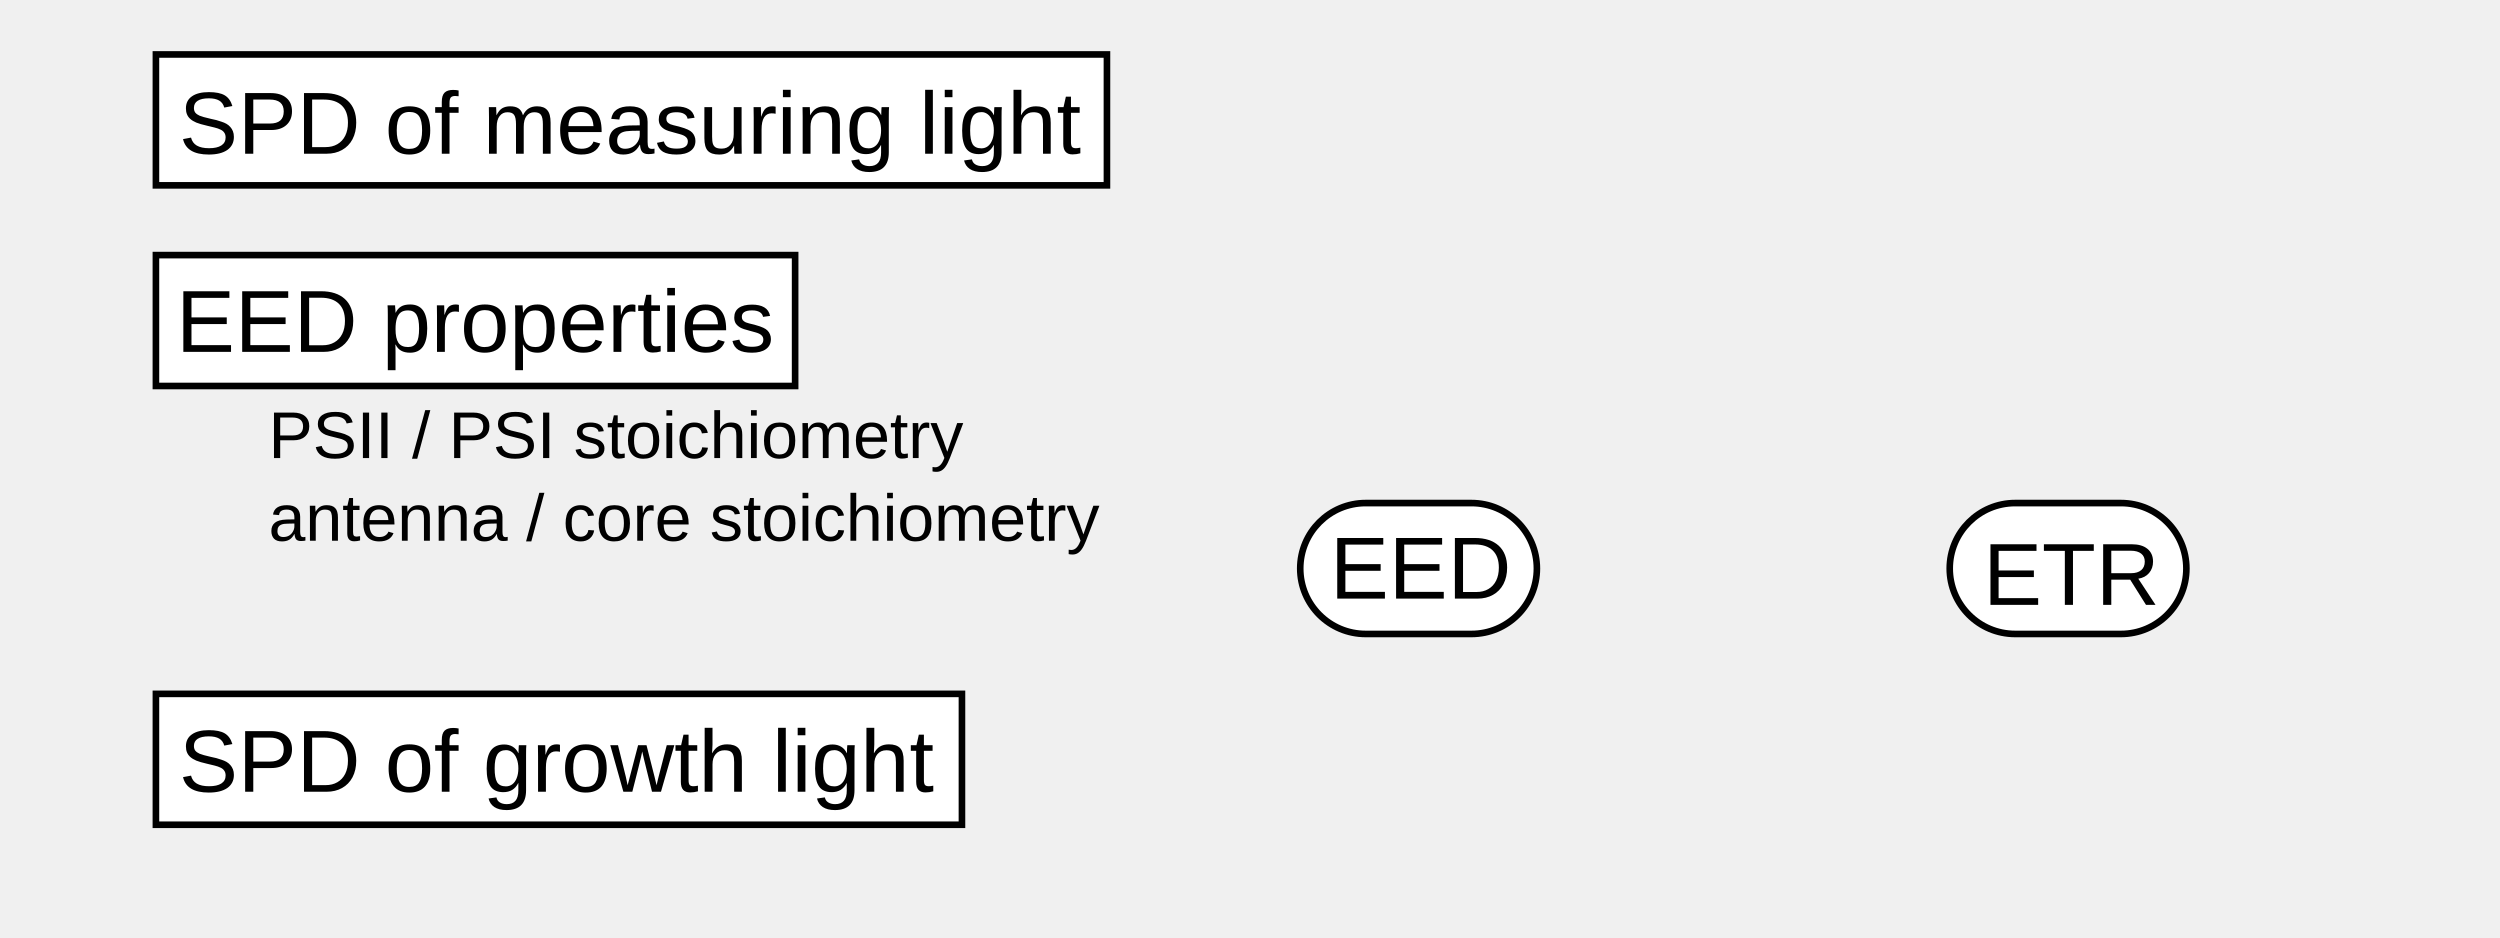
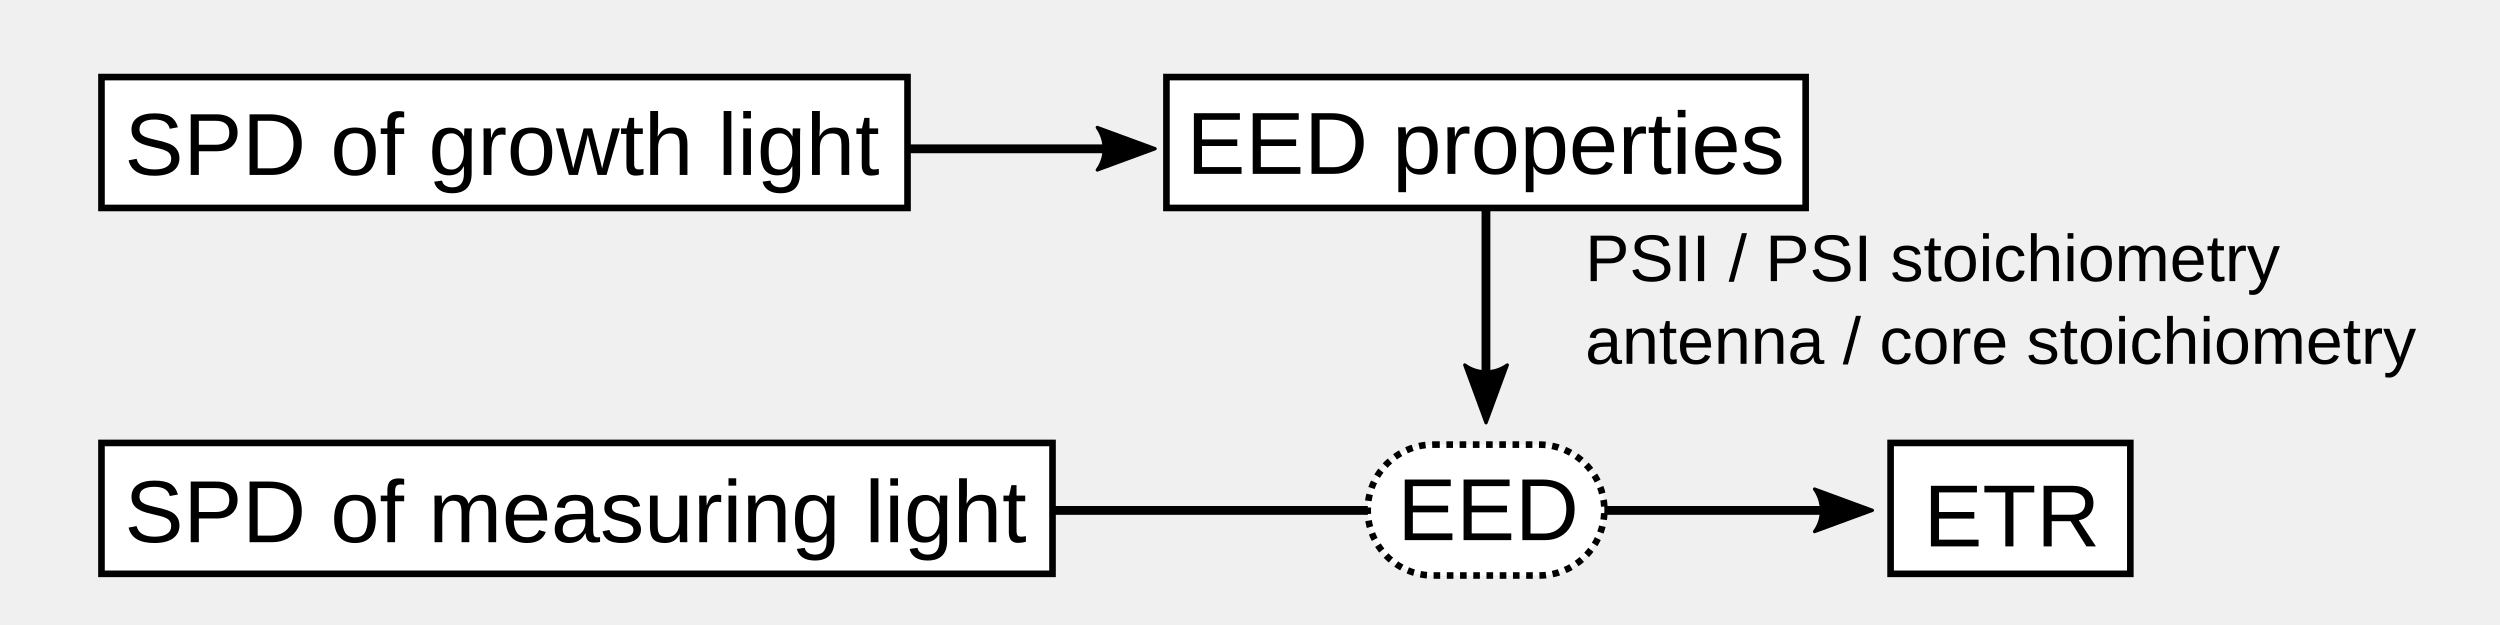
- <svg xmlns="http://www.w3.org/2000/svg" xmlns:xlink="http://www.w3.org/1999/xlink" width="80mm" height="30mm" viewBox="0 0 283.465 106.299" id="svg2" version="1.1">
+ <svg xmlns="http://www.w3.org/2000/svg" width="80mm" height="20mm" viewBox="0 0 283.465 70.866" id="svg2" version="1.1">
  <defs id="defs4">
-     <linearGradient id="linearGradient4345">
-       <stop style="stop-color:#000000;stop-opacity:1;" offset="0" id="stop4347" />
-       <stop style="stop-color:#000000;stop-opacity:0" offset="1" id="stop4349" />
-     </linearGradient>
-     <linearGradient xlink:href="#linearGradient4345" id="linearGradient4351" x1="109.178" y1="774.782" x2="101.055" y2="778.674" gradientUnits="userSpaceOnUse" gradientTransform="translate(-386.8901,129.3096)" />
-     <linearGradient xlink:href="#linearGradient4345" id="linearGradient4334" gradientUnits="userSpaceOnUse" gradientTransform="matrix(-1,0,0,1,258.7523,108.8035)" x1="109.178" y1="774.782" x2="101.055" y2="778.674" />
+     <marker style="overflow:visible" id="marker5335" refX="0" refY="0" orient="auto">
+       <path transform="scale(-0.6,-0.6)" d="M 8.719,4.034 -2.207,0.016 8.719,-4.002 c -1.745,2.372 -1.735,5.617 -6e-7,8.035 z" style="fill:#000000;fill-opacity:1;fill-rule:evenodd;stroke:#000000;stroke-width:0.625;stroke-linejoin:round;stroke-opacity:1" id="path5337" />
+     </marker>
+     <marker orient="auto" refY="0" refX="0" id="marker4999" style="overflow:visible">
+       <path id="path5001" style="fill:#000000;fill-opacity:1;fill-rule:evenodd;stroke:#000000;stroke-width:0.625;stroke-linejoin:round;stroke-opacity:1" d="M 8.719,4.034 -2.207,0.016 8.719,-4.002 c -1.745,2.372 -1.735,5.617 -6e-7,8.035 z" transform="scale(-0.6,-0.6)" />
+     </marker>
+     <marker style="overflow:visible" id="marker4663" refX="0" refY="0" orient="auto">
+       <path transform="scale(-0.6,-0.6)" d="M 8.719,4.034 -2.207,0.016 8.719,-4.002 c -1.745,2.372 -1.735,5.617 -6e-7,8.035 z" style="fill:#000000;fill-opacity:1;fill-rule:evenodd;stroke:#000000;stroke-width:0.625;stroke-linejoin:round;stroke-opacity:1" id="path4665" />
+     </marker>
+     <marker orient="auto" refY="0" refX="0" id="Arrow2Mend" style="overflow:visible">
+       <path id="path4190" style="fill:#000000;fill-opacity:1;fill-rule:evenodd;stroke:#000000;stroke-width:0.625;stroke-linejoin:round;stroke-opacity:1" d="M 8.719,4.034 -2.207,0.016 8.719,-4.002 c -1.745,2.372 -1.735,5.617 -6e-7,8.035 z" transform="scale(-0.6,-0.6)" />
+     </marker>
  </defs>
-   <g id="layer1" transform="translate(0,-946.063)">
-     <rect ry="7.421" rx="7.421" y="1003.103" x="221.071" height="14.842" width="26.834" id="rect4265" style="opacity:1;fill:#ffffff;fill-opacity:1;stroke:#000000;stroke-width:0.75;stroke-linecap:butt;stroke-linejoin:miter;stroke-miterlimit:4;stroke-dasharray:none;stroke-dashoffset:0;stroke-opacity:1" />
-     <rect style="opacity:1;fill:#ffffff;fill-opacity:1;stroke:#000000;stroke-width:0.75;stroke-linecap:butt;stroke-linejoin:miter;stroke-miterlimit:4;stroke-dasharray:none;stroke-dashoffset:0;stroke-opacity:1" id="rect4263" width="26.834" height="14.842" x="147.428" y="1003.103" rx="7.421" ry="7.421" />
-     <rect y="1024.737" x="17.678" height="14.842" width="91.394" id="rect4261" style="opacity:1;fill:#ffffff;fill-opacity:1;stroke:#000000;stroke-width:0.75;stroke-linecap:butt;stroke-linejoin:miter;stroke-miterlimit:4;stroke-dasharray:none;stroke-dashoffset:0;stroke-opacity:1" />
-     <rect style="opacity:1;fill:#ffffff;fill-opacity:1;stroke:#000000;stroke-width:0.75;stroke-linecap:butt;stroke-linejoin:miter;stroke-miterlimit:4;stroke-dasharray:none;stroke-dashoffset:0;stroke-opacity:1" id="rect4259" width="72.478" height="14.842" x="17.678" y="974.987" />
+   <g id="layer1" transform="translate(0,-981.4961)">
    <text xml:space="preserve" style="font-style:normal;font-variant:normal;font-weight:normal;font-stretch:normal;font-size:10px;line-height:125%;font-family:Arial;-inkscape-font-specification:'Arial, Normal';text-align:center;letter-spacing:0px;word-spacing:0px;writing-mode:lr-tb;text-anchor:middle;fill:#000000;fill-opacity:1;stroke:none;stroke-width:1px;stroke-linecap:butt;stroke-linejoin:miter;stroke-opacity:1" x="96.263" y="991.922" id="text4152">
      <tspan id="tspan4154" x="96.263" y="991.922" style="font-size:11.25px" />
    </text>
-     <text id="text4168" y="858.279" x="-261.66" style="font-style:normal;font-variant:normal;font-weight:normal;font-stretch:normal;font-size:10px;line-height:125%;font-family:Arial;-inkscape-font-specification:'Arial, Normal';text-align:center;letter-spacing:0px;word-spacing:0px;writing-mode:lr-tb;text-anchor:middle;fill:#000000;fill-opacity:1;stroke:none;stroke-width:1px;stroke-linecap:butt;stroke-linejoin:miter;stroke-opacity:1" xml:space="preserve">
-       <tspan style="font-size:11.25px" y="858.279" x="-261.66" id="tspan4170">PSII-light</tspan>
-     </text>
-     <text xml:space="preserve" style="font-style:normal;font-variant:normal;font-weight:normal;font-stretch:normal;font-size:10px;line-height:125%;font-family:Arial;-inkscape-font-specification:'Arial, Normal';text-align:center;letter-spacing:0px;word-spacing:0px;writing-mode:lr-tb;text-anchor:middle;fill:#000000;fill-opacity:1;stroke:none;stroke-width:1px;stroke-linecap:butt;stroke-linejoin:miter;stroke-opacity:1" x="-155.467" y="858.279" id="text4172">
-       <tspan id="tspan4174" x="-155.467" y="858.279" style="font-size:11.25px">PSI-light</tspan>
-     </text>
-     <text xml:space="preserve" style="font-style:normal;font-variant:normal;font-weight:normal;font-stretch:normal;font-size:10px;line-height:125%;font-family:Arial;-inkscape-font-specification:'Arial, Normal';text-align:center;letter-spacing:0px;word-spacing:0px;writing-mode:lr-tb;text-anchor:middle;fill:#000000;fill-opacity:1;stroke:none;stroke-width:1px;stroke-linecap:butt;stroke-linejoin:miter;stroke-opacity:1" x="-297.602" y="886.097" id="text4253">
-       <tspan x="-297.602" y="886.097" id="tspan4257" style="font-size:10px">Dissipated</tspan>
-       <tspan x="-297.602" y="894.906" style="font-size:6.25px" id="tspan4273">heat, fluorescence ...</tspan>
-     </text>
-     <path id="path4363" d="m -164.455,933.861 51.128,0" style="fill:none;fill-rule:evenodd;stroke:#000000;stroke-width:3.5;stroke-linecap:butt;stroke-linejoin:miter;stroke-miterlimit:4;stroke-dasharray:none;stroke-opacity:1" />
-     <path id="path4365" d="m -150.909,871.134 0,13.5 c 0,23.75 20.976,11.38 20.976,29.077" style="fill:none;fill-rule:evenodd;stroke:#000000;stroke-width:3.5;stroke-linecap:butt;stroke-linejoin:miter;stroke-miterlimit:4;stroke-dasharray:none;stroke-opacity:1" />
-     <path style="fill:none;fill-rule:evenodd;stroke:#000000;stroke-width:3.5;stroke-linecap:butt;stroke-linejoin:miter;stroke-miterlimit:4;stroke-dasharray:none;stroke-opacity:1" d="m -175.284,913.66 -10e-6,9.369" id="path4369" />
-     <g transform="translate(-281.7159,128.6934)" id="g4371">
-       <circle style="opacity:1;fill:#000000;fill-opacity:1;stroke:none;stroke-width:0.5;stroke-linecap:butt;stroke-linejoin:miter;stroke-miterlimit:4;stroke-dasharray:none;stroke-dashoffset:0;stroke-opacity:1" id="circle4373" cx="106.576" cy="804.428" r="15" />
-       <text xml:space="preserve" style="font-style:normal;font-variant:normal;font-weight:normal;font-stretch:normal;font-size:10px;line-height:125%;font-family:Arial;-inkscape-font-specification:'Arial, Normal';text-align:center;letter-spacing:0px;word-spacing:0px;writing-mode:lr-tb;text-anchor:middle;fill:#ffffff;fill-opacity:1;stroke:none;stroke-width:1px;stroke-linecap:butt;stroke-linejoin:miter;stroke-opacity:1" x="106.647" y="808.007" id="text4375">
-         <tspan id="tspan4377" x="106.647" y="808.007">PSII</tspan>
+     <g id="g5980" transform="translate(-6.172237,28.80377)">
+       <rect y="1002.915" x="220.539" height="14.842" width="27.183" id="rect5965" style="opacity:1;fill:#ffffff;fill-opacity:1;stroke:#000000;stroke-width:0.75;stroke-linecap:butt;stroke-linejoin:miter;stroke-miterlimit:4;stroke-dasharray:none;stroke-dashoffset:0;stroke-opacity:1" />
+       <path style="fill:none;fill-rule:evenodd;stroke:#000000;stroke-width:1px;stroke-linecap:butt;stroke-linejoin:miter;stroke-opacity:1;marker-end:url(#marker5335)" d="m 125.423,1010.565 91.725,0" id="path5333" />
+       <g transform="translate(-2.6904297e-6,50.67789)" id="g4236">
+         <rect y="952.237" x="17.678" height="14.842" width="107.834" id="rect4219" style="opacity:1;fill:#ffffff;fill-opacity:1;stroke:#000000;stroke-width:0.75;stroke-linecap:butt;stroke-linejoin:miter;stroke-miterlimit:4;stroke-dasharray:none;stroke-dashoffset:0;stroke-opacity:1" />
+         <text id="text4222" y="963.496" x="20.301" style="font-style:normal;font-variant:normal;font-weight:normal;font-stretch:normal;font-size:10px;line-height:125%;font-family:Arial;-inkscape-font-specification:'Arial, Normal';text-align:start;letter-spacing:0px;word-spacing:0px;writing-mode:lr-tb;text-anchor:start;fill:#000000;fill-opacity:1;stroke:none;stroke-width:1px;stroke-linecap:butt;stroke-linejoin:miter;stroke-opacity:1" xml:space="preserve">
+           <tspan y="963.496" x="20.301" id="tspan4224">SPD of measuring light</tspan>
+         </text>
+       </g>
+       <g transform="translate(120.7512,-13.55761)" id="g4231">
+         <rect style="opacity:1;fill:#ffffff;fill-opacity:1;stroke:#000000;stroke-width:0.75;stroke-linecap:butt;stroke-linejoin:miter;stroke-miterlimit:4;stroke-dasharray:none;stroke-dashoffset:0;stroke-opacity:1" id="rect4259" width="72.478" height="14.842" x="17.678" y="974.987" />
+         <text xml:space="preserve" style="font-style:normal;font-variant:normal;font-weight:normal;font-stretch:normal;font-size:10px;line-height:125%;font-family:Arial;-inkscape-font-specification:'Arial, Normal';text-align:center;letter-spacing:0px;word-spacing:0px;writing-mode:lr-tb;text-anchor:middle;fill:#000000;fill-opacity:1;stroke:none;stroke-width:1px;stroke-linecap:butt;stroke-linejoin:miter;stroke-opacity:1" x="19.959" y="985.964" id="text4226">
+           <tspan x="19.959" y="985.964" id="tspan4230" style="text-align:start;text-anchor:start">EED properties</tspan>
+         </text>
+       </g>
+       <g transform="translate(-3.737793e-6,-63.3076)" id="g4241">
+         <rect y="1024.737" x="17.678" height="14.842" width="91.394" id="rect4261" style="opacity:1;fill:#ffffff;fill-opacity:1;stroke:#000000;stroke-width:0.75;stroke-linecap:butt;stroke-linejoin:miter;stroke-miterlimit:4;stroke-dasharray:none;stroke-dashoffset:0;stroke-opacity:1" />
+         <text xml:space="preserve" style="font-style:normal;font-variant:normal;font-weight:normal;font-stretch:normal;font-size:10px;line-height:125%;font-family:Arial;-inkscape-font-specification:'Arial, Normal';text-align:start;letter-spacing:0px;word-spacing:0px;writing-mode:lr-tb;text-anchor:start;fill:#000000;fill-opacity:1;stroke:none;stroke-width:1px;stroke-linecap:butt;stroke-linejoin:miter;stroke-opacity:1" x="20.301" y="1035.837" id="text4233">
+           <tspan id="tspan4235" x="20.301" y="1035.837">SPD of growth light</tspan>
+         </text>
+       </g>
+       <text xml:space="preserve" style="font-style:normal;font-variant:normal;font-weight:normal;font-stretch:normal;font-size:10px;line-height:125%;font-family:Arial;-inkscape-font-specification:'Arial, Normal';text-align:center;letter-spacing:0px;word-spacing:0px;writing-mode:lr-tb;text-anchor:middle;fill:#000000;fill-opacity:1;stroke:none;stroke-width:1px;stroke-linecap:butt;stroke-linejoin:miter;stroke-opacity:1" x="224.283" y="1014.65" id="text4237">
+         <tspan x="224.283" y="1014.65" id="tspan4241" style="text-align:start;text-anchor:start">ETR</tspan>
      </text>
+       <g transform="translate(13.82349,0)" id="g4246">
+         <rect style="opacity:1;fill:#ffffff;fill-opacity:1;stroke:#000000;stroke-width:0.75;stroke-linecap:butt;stroke-linejoin:miter;stroke-miterlimit:4;stroke-dasharray:0.75, 0.75;stroke-dashoffset:0;stroke-opacity:1" id="rect4263" width="26.834" height="14.842" x="147.428" y="1003.103" rx="7.421" ry="7.421" />
+         <text id="text4247" y="1013.938" x="150.798" style="font-style:normal;font-variant:normal;font-weight:normal;font-stretch:normal;font-size:10px;line-height:125%;font-family:Arial;-inkscape-font-specification:'Arial, Normal';text-align:center;letter-spacing:0px;word-spacing:0px;writing-mode:lr-tb;text-anchor:middle;fill:#000000;fill-opacity:1;stroke:none;stroke-width:1px;stroke-linecap:butt;stroke-linejoin:miter;stroke-opacity:1" xml:space="preserve">
+           <tspan style="text-align:start;text-anchor:start" id="tspan4249" y="1013.938" x="150.798">EED</tspan>
+         </text>
+       </g>
+       <text id="text4251" y="984.566" x="185.918" style="font-style:normal;font-variant:normal;font-weight:normal;font-stretch:normal;font-size:10px;line-height:125%;font-family:Arial;-inkscape-font-specification:'Arial, Normal';text-align:center;letter-spacing:0px;word-spacing:0px;writing-mode:lr-tb;text-anchor:middle;fill:#000000;fill-opacity:1;stroke:none;stroke-width:1px;stroke-linecap:butt;stroke-linejoin:miter;stroke-opacity:1" xml:space="preserve">
+         <tspan style="font-size:7.5px;text-align:start;text-anchor:start" y="984.566" x="185.918" id="tspan4253">PSII / PSI stoichiometry</tspan>
+         <tspan style="font-size:7.5px;text-align:start;text-anchor:start" id="tspan4255" y="993.941" x="185.918">antenna / core stoichiometry</tspan>
+       </text>
+       <path id="path4157" d="m 109.179,969.565 26.641,0" style="fill:none;fill-rule:evenodd;stroke:#000000;stroke-width:1px;stroke-linecap:butt;stroke-linejoin:miter;stroke-opacity:1;marker-end:url(#Arrow2Mend)" />
+       <path style="fill:none;fill-rule:evenodd;stroke:#000000;stroke-width:1px;stroke-linecap:butt;stroke-linejoin:miter;stroke-opacity:1;marker-end:url(#marker4663)" d="m 174.658,976.295 0,23.01" id="path4661" />
    </g>
-     <g transform="translate(-279.1178,128.6934)" id="g4379">
-       <circle cy="805.178" cx="148.721" id="circle4381" style="opacity:1;fill:#000000;fill-opacity:1;stroke:none;stroke-width:0.5;stroke-linecap:butt;stroke-linejoin:miter;stroke-miterlimit:4;stroke-dasharray:none;stroke-dashoffset:0;stroke-opacity:1" r="10" />
-       <text id="text4383" y="808.757" x="148.792" style="font-style:normal;font-variant:normal;font-weight:normal;font-stretch:normal;font-size:10px;line-height:125%;font-family:Arial;-inkscape-font-specification:'Arial, Normal';text-align:center;letter-spacing:0px;word-spacing:0px;writing-mode:lr-tb;text-anchor:middle;fill:#ffffff;fill-opacity:1;stroke:none;stroke-width:1px;stroke-linecap:butt;stroke-linejoin:miter;stroke-opacity:1" xml:space="preserve">
-         <tspan y="808.757" x="148.792" id="tspan4385">PSI</tspan>
-       </text>
-     </g>
-     <path id="path4397" d="m -129.933,913.66 0,15.566" style="fill:none;fill-rule:evenodd;stroke:#000000;stroke-width:3.5;stroke-linecap:butt;stroke-linejoin:miter;stroke-miterlimit:4;stroke-dasharray:none;stroke-opacity:1" />
-     <path style="fill:none;fill-rule:evenodd;stroke:#000000;stroke-width:3.5;stroke-linecap:butt;stroke-linejoin:miter;stroke-miterlimit:4;stroke-dasharray:none;stroke-opacity:1" d="m -154.309,871.134 0,13.5 c 0,23.75 -20.976,11.38 -20.976,29.077" id="path4491" />
-     <path style="fill:none;fill-rule:evenodd;stroke:#000000;stroke-width:1.5;stroke-linecap:butt;stroke-linejoin:miter;stroke-miterlimit:4;stroke-dasharray:none;stroke-opacity:1" d="m -270.875,933.861 50.741,0" id="path4209" />
-     <path id="path4215" d="m -279.861,915.209 -1e-5,9.369" style="fill:none;fill-rule:evenodd;stroke:#000000;stroke-width:1.5;stroke-linecap:butt;stroke-linejoin:miter;stroke-miterlimit:4;stroke-dasharray:none;stroke-opacity:1" />
-     <g id="g4353" transform="translate(-386.3677,128.6934)">
-       <circle r="15" cy="804.428" cx="106.576" id="path4158" style="opacity:1;fill:#000000;fill-opacity:1;stroke:none;stroke-width:0.5;stroke-linecap:butt;stroke-linejoin:miter;stroke-miterlimit:4;stroke-dasharray:none;stroke-dashoffset:0;stroke-opacity:1" />
-       <text id="text4217" y="808.007" x="106.647" style="font-style:normal;font-variant:normal;font-weight:normal;font-stretch:normal;font-size:10px;line-height:125%;font-family:Arial;-inkscape-font-specification:'Arial, Normal';text-align:center;letter-spacing:0px;word-spacing:0px;writing-mode:lr-tb;text-anchor:middle;fill:#ffffff;fill-opacity:1;stroke:none;stroke-width:1px;stroke-linecap:butt;stroke-linejoin:miter;stroke-opacity:1" xml:space="preserve">
-         <tspan y="808.007" x="106.647" id="tspan4219">PSII</tspan>
-       </text>
-     </g>
-     <g id="g4358" transform="translate(-384.3755,128.6934)">
-       <circle r="10" style="opacity:1;fill:#000000;fill-opacity:1;stroke:none;stroke-width:0.5;stroke-linecap:butt;stroke-linejoin:miter;stroke-miterlimit:4;stroke-dasharray:none;stroke-dashoffset:0;stroke-opacity:1" id="circle4160" cx="148.721" cy="805.178" />
-       <text xml:space="preserve" style="font-style:normal;font-variant:normal;font-weight:normal;font-stretch:normal;font-size:10px;line-height:125%;font-family:Arial;-inkscape-font-specification:'Arial, Normal';text-align:center;letter-spacing:0px;word-spacing:0px;writing-mode:lr-tb;text-anchor:middle;fill:#ffffff;fill-opacity:1;stroke:none;stroke-width:1px;stroke-linecap:butt;stroke-linejoin:miter;stroke-opacity:1" x="148.792" y="808.757" id="text4221">
-         <tspan id="tspan4223" x="148.792" y="808.757">PSI</tspan>
-       </text>
-     </g>
-     <path id="path4259" d="m -259.748,871.134 0,13.5 c 0,15.998 -9.518,15.607 -15.731,19.056" style="fill:none;fill-rule:evenodd;stroke:#000000;stroke-width:5;stroke-linecap:butt;stroke-linejoin:miter;stroke-miterlimit:4;stroke-dasharray:none;stroke-opacity:1" />
-     <path style="fill:#000000;fill-opacity:1;fill-rule:evenodd;stroke:url(#linearGradient4351);stroke-width:3.5;stroke-linecap:butt;stroke-linejoin:miter;stroke-miterlimit:4;stroke-dasharray:none;stroke-opacity:1" d="m -275.5,902.866 -13.672,6.477" id="path4269" />
-     <path style="fill:none;fill-rule:evenodd;stroke:#000000;stroke-width:1.5;stroke-linecap:butt;stroke-linejoin:miter;stroke-miterlimit:4;stroke-dasharray:none;stroke-opacity:1" d="m -256.598,871.134 0,13.5 c 0,23.75 20.976,11.38 20.976,29.077" id="path4211" />
-     <path style="fill:none;fill-rule:evenodd;stroke:#000000;stroke-width:1.5;stroke-linecap:butt;stroke-linejoin:miter;stroke-miterlimit:4;stroke-dasharray:none;stroke-opacity:1" d="m -235.622,913.66 0,11.596" id="path4275" />
-     <path style="fill:none;fill-rule:evenodd;stroke:#000000;stroke-width:1.5;stroke-linecap:butt;stroke-linejoin:miter;stroke-miterlimit:4;stroke-dasharray:none;stroke-opacity:1" d="m -274.616,905.217 c -3.011,1.671 -5.245,4.244 -5.245,10.021" id="path4343" />
-     <text xml:space="preserve" style="font-style:normal;font-variant:normal;font-weight:normal;font-stretch:normal;font-size:10px;line-height:125%;font-family:Arial;-inkscape-font-specification:'Arial, Normal';text-align:center;letter-spacing:0px;word-spacing:0px;writing-mode:lr-tb;text-anchor:middle;fill:#000000;fill-opacity:1;stroke:none;stroke-width:1px;stroke-linecap:butt;stroke-linejoin:miter;stroke-opacity:1" x="-180.93" y="974.202" id="text4236">
-       <tspan x="-180.93" y="974.202" id="tspan4238" style="font-size:10px">Dissipated</tspan>
-       <tspan x="-180.93" y="983.011" style="font-size:6.25px" id="tspan4240">heat, fluorescence ...</tspan>
-     </text>
-     <g id="g4268" transform="translate(-494.6212,107.8338)">
-       <path id="path4214" d="m 283.838,917.668 -64.563,0" style="fill:none;fill-rule:evenodd;stroke:#000000;stroke-width:3.5;stroke-linecap:butt;stroke-linejoin:miter;stroke-miterlimit:4;stroke-dasharray:none;stroke-opacity:1" />
-       <circle transform="scale(-1,1)" r="15" cy="916.928" cx="-258.46" id="circle4222" style="opacity:1;fill:#000000;fill-opacity:1;stroke:none;stroke-width:0.5;stroke-linecap:butt;stroke-linejoin:miter;stroke-miterlimit:4;stroke-dasharray:none;stroke-dashoffset:0;stroke-opacity:1" />
-       <text id="text4224" y="920.507" x="258.531" style="font-style:normal;font-variant:normal;font-weight:normal;font-stretch:normal;font-size:10px;line-height:125%;font-family:Arial;-inkscape-font-specification:'Arial, Normal';text-align:center;letter-spacing:0px;word-spacing:0px;writing-mode:lr-tb;text-anchor:middle;fill:#ffffff;fill-opacity:1;stroke:none;stroke-width:1px;stroke-linecap:butt;stroke-linejoin:miter;stroke-opacity:1" xml:space="preserve">
-         <tspan y="920.507" x="258.531" id="tspan4226">PSI</tspan>
-       </text>
-       <circle transform="scale(-1,1)" r="10" style="opacity:1;fill:#000000;fill-opacity:1;stroke:none;stroke-width:0.5;stroke-linecap:butt;stroke-linejoin:miter;stroke-miterlimit:4;stroke-dasharray:none;stroke-dashoffset:0;stroke-opacity:1" id="circle4230" cx="-213.718" cy="917.678" />
-       <text xml:space="preserve" style="font-style:normal;font-variant:normal;font-weight:normal;font-stretch:normal;font-size:10px;line-height:125%;font-family:Arial;-inkscape-font-specification:'Arial, Normal';text-align:center;letter-spacing:0px;word-spacing:0px;writing-mode:lr-tb;text-anchor:middle;fill:#ffffff;fill-opacity:1;stroke:none;stroke-width:1px;stroke-linecap:butt;stroke-linejoin:miter;stroke-opacity:1" x="213.789" y="921.257" id="text4232">
-         <tspan id="tspan4234" x="213.789" y="921.257">PSII</tspan>
-       </text>
-       <g transform="matrix(-1,0,0,1,470.1083,0)" id="g4248">
-         <path style="fill:none;fill-rule:evenodd;stroke:#000000;stroke-width:3.5;stroke-linecap:butt;stroke-linejoin:miter;stroke-miterlimit:4;stroke-dasharray:none;stroke-opacity:1" d="m 235.879,854.941 0,13.5 c 0,23.75 20.976,11.38 20.976,29.077" id="path4216" />
-         <path id="path4218" d="m 211.503,897.467 -1e-5,9.369" style="fill:none;fill-rule:evenodd;stroke:#000000;stroke-width:3.5;stroke-linecap:butt;stroke-linejoin:miter;stroke-miterlimit:4;stroke-dasharray:none;stroke-opacity:1" />
-         <path style="fill:none;fill-rule:evenodd;stroke:#000000;stroke-width:3.5;stroke-linecap:butt;stroke-linejoin:miter;stroke-miterlimit:4;stroke-dasharray:none;stroke-opacity:1" d="m 256.855,897.467 0,15.566" id="path4242" />
-         <path id="path4244" d="m 232.479,854.941 0,13.5 c 0,23.75 -20.976,11.38 -20.976,29.077" style="fill:none;fill-rule:evenodd;stroke:#000000;stroke-width:3.5;stroke-linecap:butt;stroke-linejoin:miter;stroke-miterlimit:4;stroke-dasharray:none;stroke-opacity:1" />
-       </g>
-     </g>
-     <g id="g4374" transform="translate(-279.3072,112.1465)">
-       <path style="fill:none;fill-rule:evenodd;stroke:#000000;stroke-width:1.5;stroke-linecap:butt;stroke-linejoin:miter;stroke-miterlimit:4;stroke-dasharray:none;stroke-opacity:1" d="m 167.839,913.355 -50.741,0" id="path4302" />
-       <path id="path4304" d="m 151.723,894.703 1e-5,9.369" style="fill:none;fill-rule:evenodd;stroke:#000000;stroke-width:1.5;stroke-linecap:butt;stroke-linejoin:miter;stroke-miterlimit:4;stroke-dasharray:none;stroke-opacity:1" />
-       <circle style="opacity:1;fill:#000000;fill-opacity:1;stroke:none;stroke-width:0.5;stroke-linecap:butt;stroke-linejoin:miter;stroke-miterlimit:4;stroke-dasharray:none;stroke-dashoffset:0;stroke-opacity:1" id="circle4308" cx="151.654" cy="912.615" r="15" />
-       <text xml:space="preserve" style="font-style:normal;font-variant:normal;font-weight:normal;font-stretch:normal;font-size:10px;line-height:125%;font-family:Arial;-inkscape-font-specification:'Arial, Normal';text-align:center;letter-spacing:0px;word-spacing:0px;writing-mode:lr-tb;text-anchor:middle;fill:#ffffff;fill-opacity:1;stroke:none;stroke-width:1px;stroke-linecap:butt;stroke-linejoin:miter;stroke-opacity:1" x="151.724" y="916.195" id="text4310">
-         <tspan id="tspan4312" x="151.724" y="916.195">PSI</tspan>
-       </text>
-       <circle transform="scale(-1,1)" cy="913.365" cx="-107.517" id="circle4316" style="opacity:1;fill:#000000;fill-opacity:1;stroke:none;stroke-width:0.5;stroke-linecap:butt;stroke-linejoin:miter;stroke-miterlimit:4;stroke-dasharray:none;stroke-dashoffset:0;stroke-opacity:1" r="10" />
-       <text id="text4318" y="916.945" x="107.588" style="font-style:normal;font-variant:normal;font-weight:normal;font-stretch:normal;font-size:10px;line-height:125%;font-family:Arial;-inkscape-font-specification:'Arial, Normal';text-align:center;letter-spacing:0px;word-spacing:0px;writing-mode:lr-tb;text-anchor:middle;fill:#ffffff;fill-opacity:1;stroke:none;stroke-width:1px;stroke-linecap:butt;stroke-linejoin:miter;stroke-opacity:1" xml:space="preserve">
-         <tspan y="916.945" x="107.588" id="tspan4320">PSII</tspan>
-       </text>
-       <path id="path4322" d="m 131.61,850.628 0,13.5 c 0,15.998 9.518,15.607 15.731,19.056" style="fill:none;fill-rule:evenodd;stroke:#000000;stroke-width:5;stroke-linecap:butt;stroke-linejoin:miter;stroke-miterlimit:4;stroke-dasharray:none;stroke-opacity:1" />
-       <path style="fill:#000000;fill-opacity:1;fill-rule:evenodd;stroke:url(#linearGradient4334);stroke-width:3.5;stroke-linecap:butt;stroke-linejoin:miter;stroke-miterlimit:4;stroke-dasharray:none;stroke-opacity:1" d="m 147.362,882.36 13.672,6.477" id="path4324" />
-       <path style="fill:none;fill-rule:evenodd;stroke:#000000;stroke-width:1.5;stroke-linecap:butt;stroke-linejoin:miter;stroke-miterlimit:4;stroke-dasharray:none;stroke-opacity:1" d="m 128.46,850.628 0,13.5 c 0,23.75 -20.976,11.38 -20.976,29.077" id="path4326" />
-       <path style="fill:none;fill-rule:evenodd;stroke:#000000;stroke-width:1.5;stroke-linecap:butt;stroke-linejoin:miter;stroke-miterlimit:4;stroke-dasharray:none;stroke-opacity:1" d="m 107.484,893.154 0,11.596" id="path4328" />
-       <path style="fill:none;fill-rule:evenodd;stroke:#000000;stroke-width:1.5;stroke-linecap:butt;stroke-linejoin:miter;stroke-miterlimit:4;stroke-dasharray:none;stroke-opacity:1" d="m 146.478,884.711 c 3.011,1.671 5.245,4.244 5.245,10.021" id="path4330" />
-     </g>
-     <text xml:space="preserve" style="font-style:normal;font-variant:normal;font-weight:normal;font-stretch:normal;font-size:10px;line-height:125%;font-family:Arial;-inkscape-font-specification:'Arial, Normal';text-align:center;letter-spacing:0px;word-spacing:0px;writing-mode:lr-tb;text-anchor:middle;fill:#000000;fill-opacity:1;stroke:none;stroke-width:1px;stroke-linecap:butt;stroke-linejoin:miter;stroke-opacity:1" x="-209.304" y="838.462" id="text4423">
-       <tspan id="tspan4425" x="-209.304" y="838.462">Measuring light</tspan>
-     </text>
-     <text xml:space="preserve" style="font-style:normal;font-variant:normal;font-weight:normal;font-stretch:normal;font-size:10px;line-height:125%;font-family:Arial;-inkscape-font-specification:'Arial, Normal';text-align:center;letter-spacing:0px;word-spacing:0px;writing-mode:lr-tb;text-anchor:middle;fill:#000000;fill-opacity:1;stroke:none;stroke-width:1px;stroke-linecap:butt;stroke-linejoin:miter;stroke-opacity:1" x="-338.55" y="1014.335" id="text4427">
-       <tspan id="tspan4429" x="-338.55" y="1014.335" style="font-size:11.25px">PSII-light</tspan>
-     </text>
-     <text id="text4431" y="914.859" x="-338.55" style="font-style:normal;font-variant:normal;font-weight:normal;font-stretch:normal;font-size:10px;line-height:125%;font-family:Arial;-inkscape-font-specification:'Arial, Normal';text-align:center;letter-spacing:0px;word-spacing:0px;writing-mode:lr-tb;text-anchor:middle;fill:#000000;fill-opacity:1;stroke:none;stroke-width:1px;stroke-linecap:butt;stroke-linejoin:miter;stroke-opacity:1" xml:space="preserve">
-       <tspan style="font-size:11.25px" y="914.859" x="-338.55" id="tspan4433">PSI-light</tspan>
-     </text>
-     <text id="text4435" y="-371.676" x="-966.18" style="font-style:normal;font-variant:normal;font-weight:normal;font-stretch:normal;font-size:10px;line-height:125%;font-family:Arial;-inkscape-font-specification:'Arial, Normal';text-align:center;letter-spacing:0px;word-spacing:0px;writing-mode:lr-tb;text-anchor:middle;fill:#000000;fill-opacity:1;stroke:none;stroke-width:1px;stroke-linecap:butt;stroke-linejoin:miter;stroke-opacity:1" xml:space="preserve" transform="matrix(0,-1,1,0,0,0)">
-       <tspan y="-371.676" x="-966.18" id="tspan4437">Growth light</tspan>
-     </text>
-     <rect y="952.237" x="17.678" height="14.842" width="107.834" id="rect4219" style="opacity:1;fill:#ffffff;fill-opacity:1;stroke:#000000;stroke-width:0.75;stroke-linecap:butt;stroke-linejoin:miter;stroke-miterlimit:4;stroke-dasharray:none;stroke-dashoffset:0;stroke-opacity:1" />
-     <text id="text4222" y="963.496" x="20.301" style="font-style:normal;font-variant:normal;font-weight:normal;font-stretch:normal;font-size:10px;line-height:125%;font-family:Arial;-inkscape-font-specification:'Arial, Normal';text-align:start;letter-spacing:0px;word-spacing:0px;writing-mode:lr-tb;text-anchor:start;fill:#000000;fill-opacity:1;stroke:none;stroke-width:1px;stroke-linecap:butt;stroke-linejoin:miter;stroke-opacity:1" xml:space="preserve">
-       <tspan y="963.496" x="20.301" id="tspan4224">SPD of measuring light</tspan>
-     </text>
-     <text xml:space="preserve" style="font-style:normal;font-variant:normal;font-weight:normal;font-stretch:normal;font-size:10px;line-height:125%;font-family:Arial;-inkscape-font-specification:'Arial, Normal';text-align:center;letter-spacing:0px;word-spacing:0px;writing-mode:lr-tb;text-anchor:middle;fill:#000000;fill-opacity:1;stroke:none;stroke-width:1px;stroke-linecap:butt;stroke-linejoin:miter;stroke-opacity:1" x="19.959" y="985.964" id="text4226">
-       <tspan x="19.959" y="985.964" id="tspan4230" style="text-align:start;text-anchor:start">EED properties</tspan>
-     </text>
-     <text xml:space="preserve" style="font-style:normal;font-variant:normal;font-weight:normal;font-stretch:normal;font-size:10px;line-height:125%;font-family:Arial;-inkscape-font-specification:'Arial, Normal';text-align:start;letter-spacing:0px;word-spacing:0px;writing-mode:lr-tb;text-anchor:start;fill:#000000;fill-opacity:1;stroke:none;stroke-width:1px;stroke-linecap:butt;stroke-linejoin:miter;stroke-opacity:1" x="20.301" y="1035.837" id="text4233">
-       <tspan id="tspan4235" x="20.301" y="1035.837">SPD of growth light</tspan>
-     </text>
-     <text id="text4237" y="1014.65" x="224.865" style="font-style:normal;font-variant:normal;font-weight:normal;font-stretch:normal;font-size:10px;line-height:125%;font-family:Arial;-inkscape-font-specification:'Arial, Normal';text-align:center;letter-spacing:0px;word-spacing:0px;writing-mode:lr-tb;text-anchor:middle;fill:#000000;fill-opacity:1;stroke:none;stroke-width:1px;stroke-linecap:butt;stroke-linejoin:miter;stroke-opacity:1" xml:space="preserve">
-       <tspan style="text-align:start;text-anchor:start" id="tspan4241" y="1014.65" x="224.865">ETR</tspan>
-     </text>
-     <text id="text4247" y="1013.938" x="150.798" style="font-style:normal;font-variant:normal;font-weight:normal;font-stretch:normal;font-size:10px;line-height:125%;font-family:Arial;-inkscape-font-specification:'Arial, Normal';text-align:center;letter-spacing:0px;word-spacing:0px;writing-mode:lr-tb;text-anchor:middle;fill:#000000;fill-opacity:1;stroke:none;stroke-width:1px;stroke-linecap:butt;stroke-linejoin:miter;stroke-opacity:1" xml:space="preserve">
-       <tspan style="text-align:start;text-anchor:start" id="tspan4249" y="1013.938" x="150.798">EED</tspan>
-     </text>
-     <text xml:space="preserve" style="font-style:normal;font-variant:normal;font-weight:normal;font-stretch:normal;font-size:10px;line-height:125%;font-family:Arial;-inkscape-font-specification:'Arial, Normal';text-align:center;letter-spacing:0px;word-spacing:0px;writing-mode:lr-tb;text-anchor:middle;fill:#000000;fill-opacity:1;stroke:none;stroke-width:1px;stroke-linecap:butt;stroke-linejoin:miter;stroke-opacity:1" x="30.456" y="998.001" id="text4251">
-       <tspan id="tspan4253" x="30.456" y="998.001" style="font-size:7.5px;text-align:start;text-anchor:start">PSII / PSI stoichiometry</tspan>
-       <tspan x="30.456" y="1007.376" id="tspan4255" style="font-size:7.5px;text-align:start;text-anchor:start">antenna / core stoichiometry</tspan>
-     </text>
  </g>
</svg>
